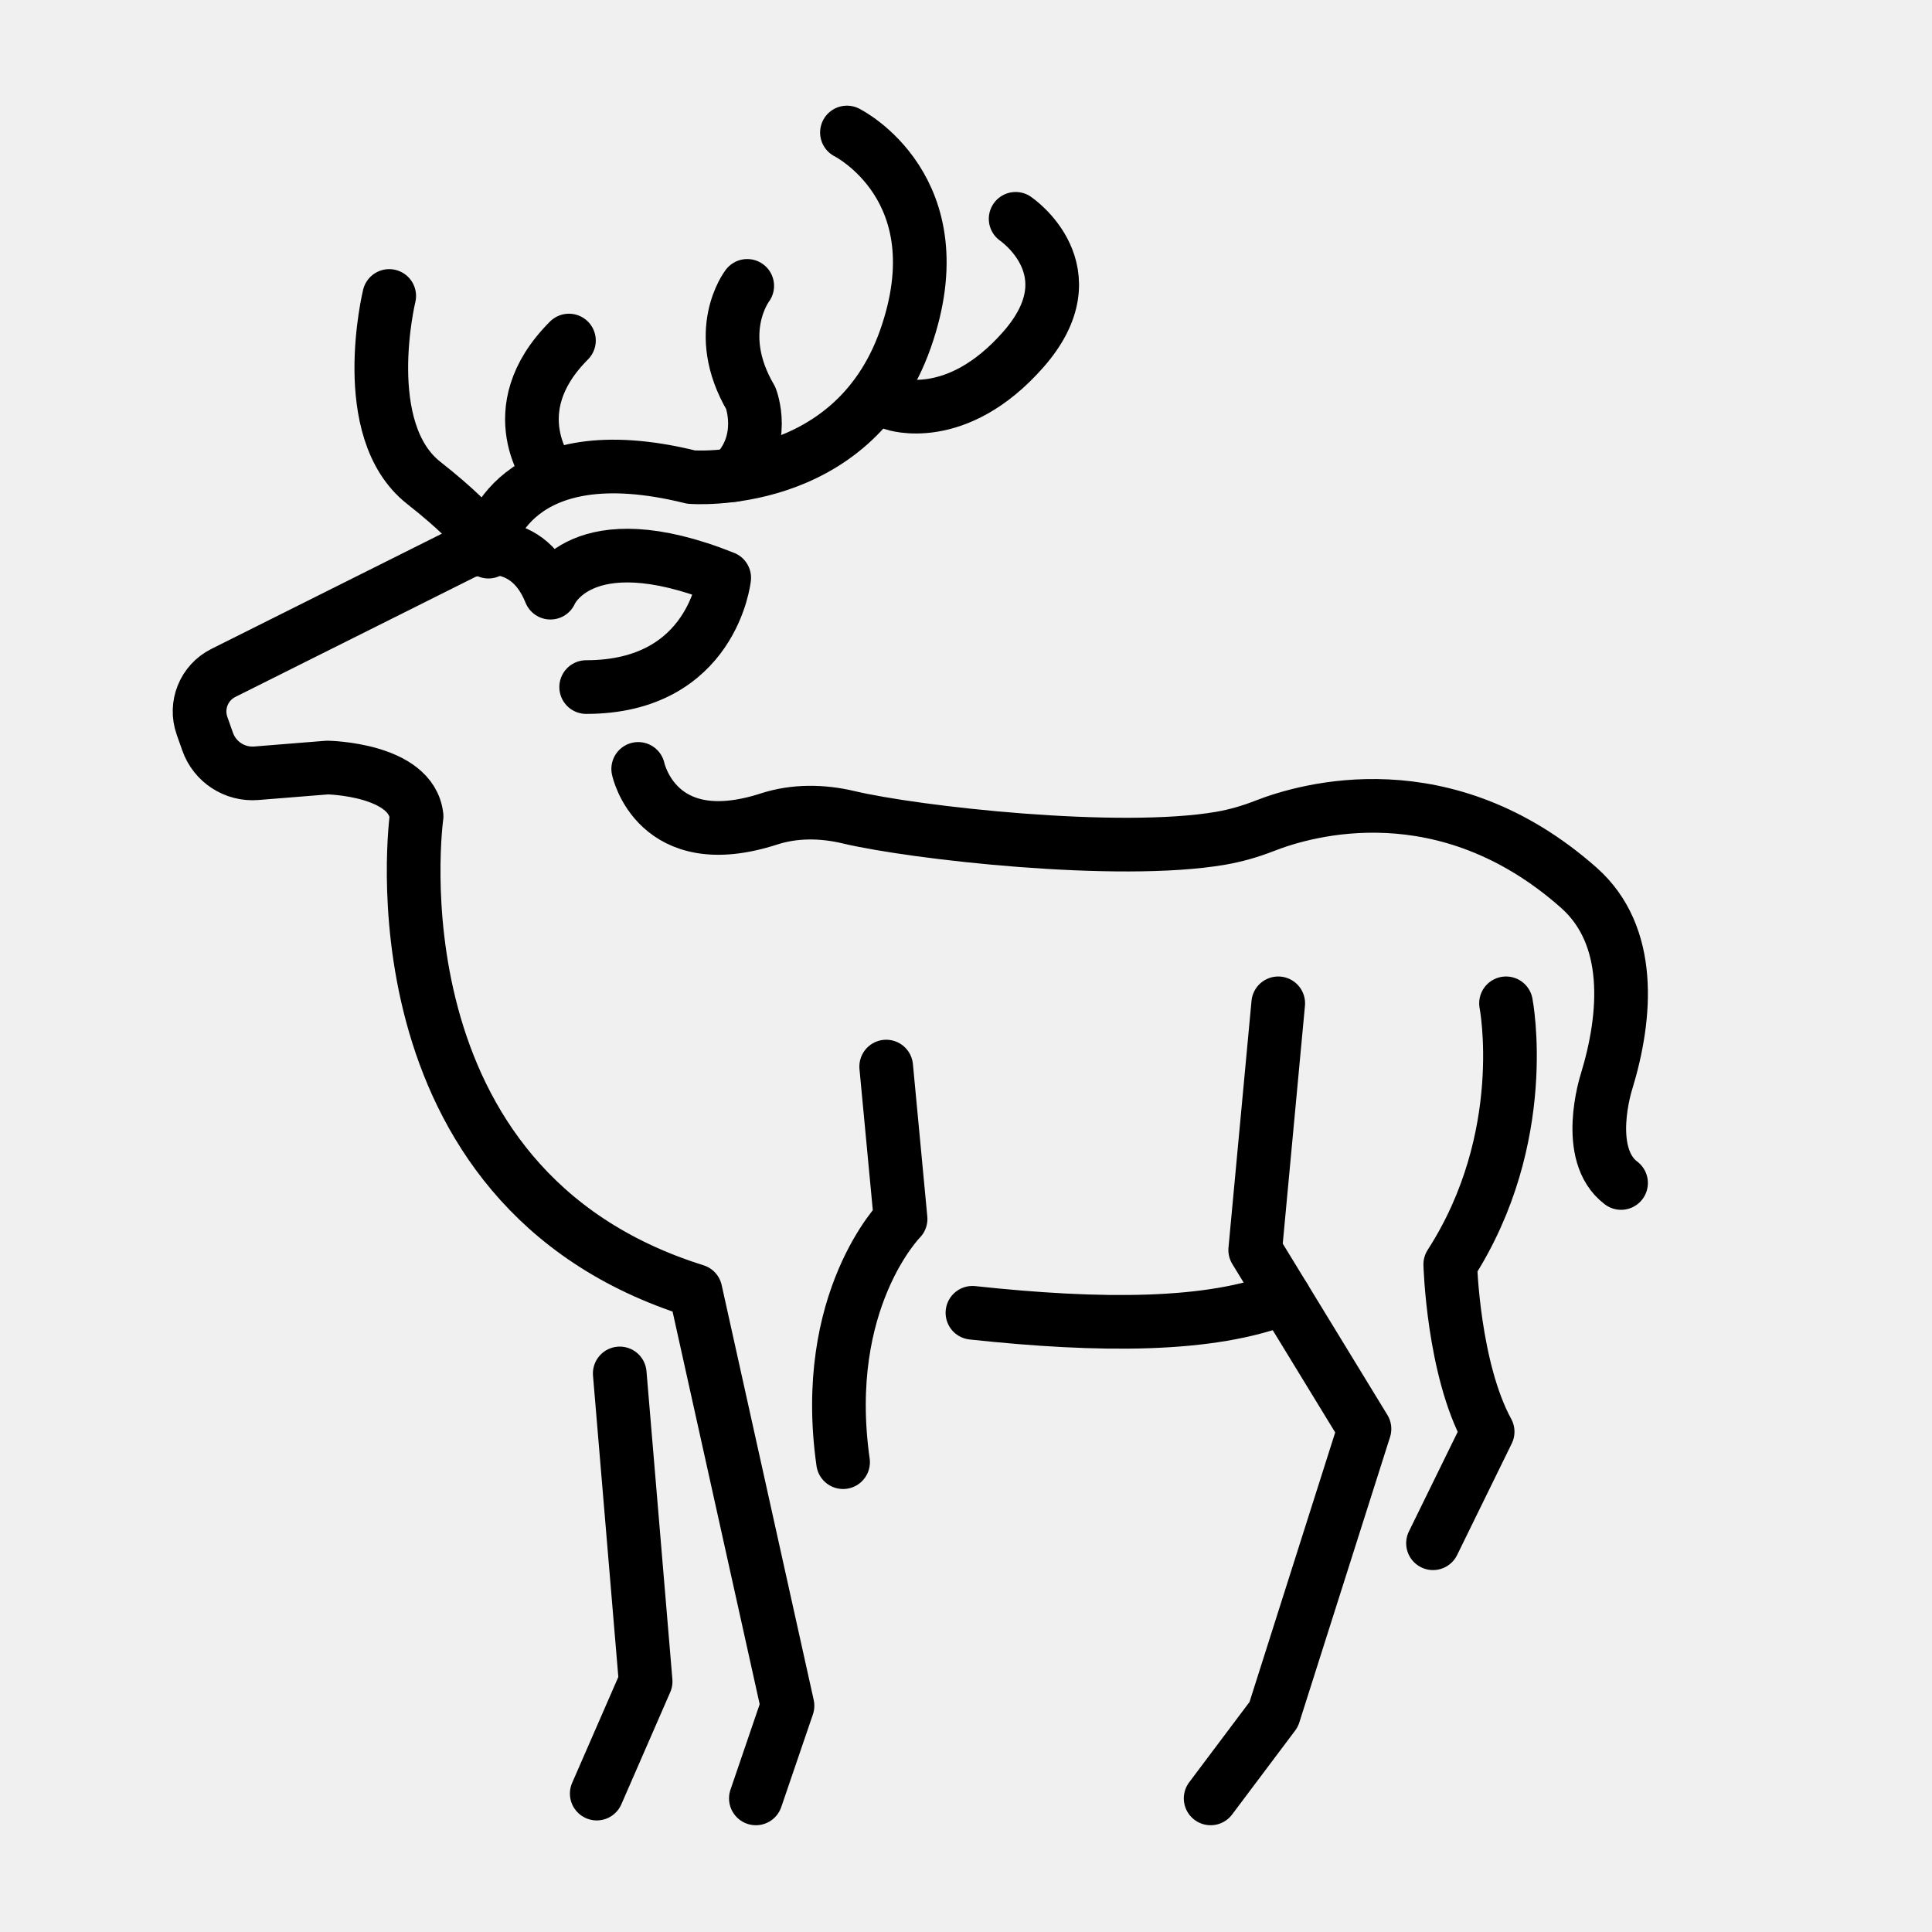
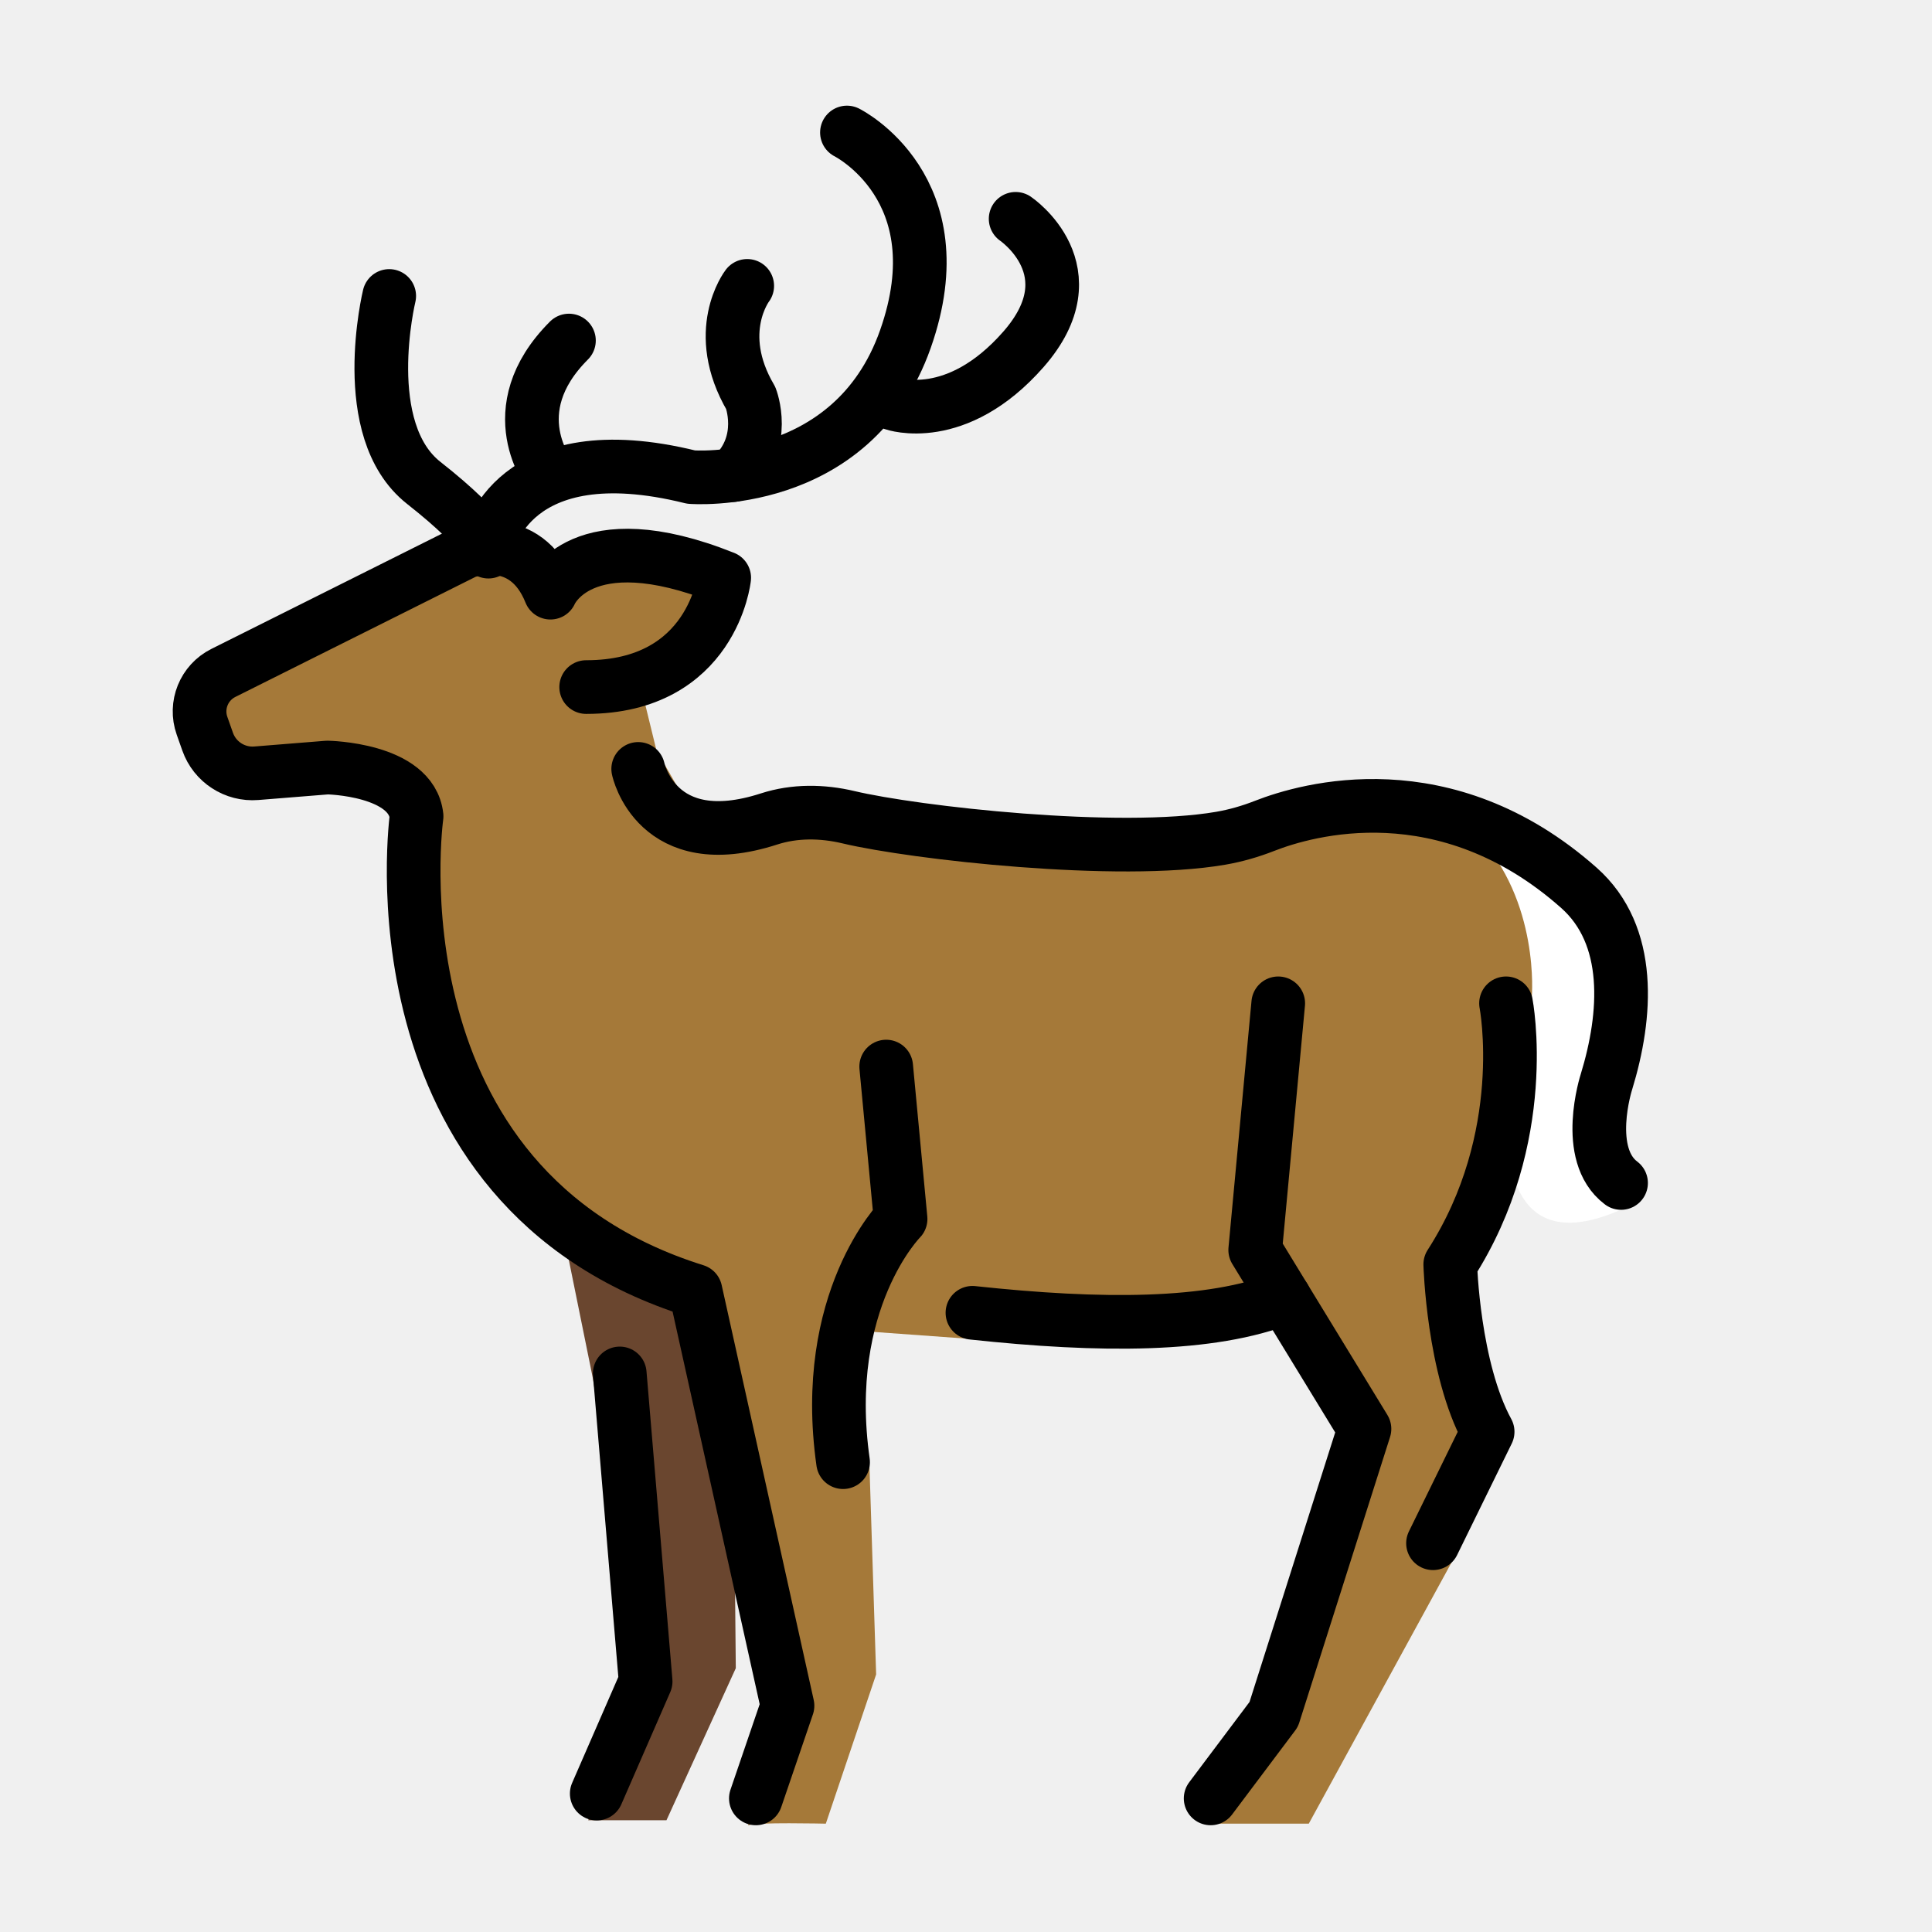
<svg xmlns="http://www.w3.org/2000/svg" id="emoji" viewBox="0 0 72 72">
+   <g id="color">
+     <path fill="#FFFFFF" stroke="none" d="M55.025,31.085l1.229,9.917c0,0-1,6.75,4.667,3.833l-1.667-3.167l1.083-4.583l-0.917-4.167 L55.025,31.085z" />
+     <path fill="#A57939" stroke="none" d="M17.713,20.398l-10.375,5.625l0.625,2.188c0,0,6.625,0.312,7.25,1.688s-2.375,13.812,10.875,18.438 l3.375,15.25c0,0-1.75,4.562-1.562,4.438s2.875-0.062,2.875-0.062l1.875-5.562l-0.25-7.812l-0.5-5l4.312,0.312 l7.25-1.062l4.312-0.188l2.75,4.375l-2.938,10.812l-2.688,4.125h3.875l5.5-10.062l1.25-3.75l-1.75-7.188l3.312-9.812 c0,0,0.312-3.562-2.062-6.062s-13.25,0.5-13.25,0.5L30.213,30.148l-4.312,0.312l-1.438-2.5l-0.688-2.812 c0,0,3-0.125,3.188-3.188c0,0-3.375-2.75-6.5-0.188C20.463,21.773,17.963,19.71,17.713,20.398z" />
+     <polygon fill="#6A462F" stroke="none" points="20.921,45.586 22.088,51.336 23.838,62.419 21.921,67.835 24.838,67.835 27.421,62.169 27.338,53.502 26.088,48.336" />
+   </g>
+   <g id="hair" />
+   <g id="skin" />
+   <g id="skin-shadow" />
  <g id="line">
    <path fill="none" stroke="#000000" stroke-linecap="round" stroke-linejoin="round" stroke-miterlimit="10" stroke-width="2" d="M28.169,67.021l1.179-3.453L25.918,48.107c-12.323-3.858-10.393-17.686-10.393-17.686 c-0.192-1.766-3.324-1.817-3.324-1.817l-2.65,0.213c-0.8,0.064-1.544-0.418-1.812-1.175l-0.21-0.595 c-0.27-0.763,0.071-1.607,0.795-1.969l9.021-4.51c0,0,2.217-0.856,3.168,1.519c0,0,1.118-2.697,6.476-0.554 c0,0-0.429,4.072-5.144,4.072" />
    <path fill="none" stroke="#000000" stroke-linecap="round" stroke-linejoin="round" stroke-miterlimit="10" stroke-width="2" d="M33.026,39.748l0.536,5.679c0,0-3.001,3.019-2.143,9.064" />
    <polyline fill="none" stroke="#000000" stroke-linecap="round" stroke-linejoin="round" stroke-miterlimit="10" stroke-width="2" points="23.096,51.184 24.061,62.663 22.239,66.842" />
    <path fill="none" stroke="#000000" stroke-linecap="round" stroke-linejoin="round" stroke-miterlimit="10" stroke-width="2" d="M23.784,28.655c0,0,0.671,3.227,4.877,1.865c0.955-0.309,1.984-0.296,2.961-0.064 c2.454,0.584,10.06,1.441,13.873,0.783c0.561-0.097,1.107-0.255,1.637-0.463c1.559-0.611,6.717-2.108,11.707,2.308 c2.003,1.773,1.788,4.751,1.03,7.228C59.858,40.346,59,43.023,60.412,44.086" />
    <polyline fill="none" stroke="#000000" stroke-linecap="round" stroke-linejoin="round" stroke-miterlimit="10" stroke-width="2" points="47.636,37.391 46.778,46.584 50.85,53.251 47.468,63.891 45.117,67.021" />
    <path fill="none" stroke="#000000" stroke-linecap="round" stroke-linejoin="round" stroke-miterlimit="10" stroke-width="2" d="M56.125,37.391c0,0,0.972,4.995-2.078,9.729c0,0,0.107,3.88,1.393,6.237l-2.036,4.155" />
    <path fill="none" stroke="#000000" stroke-linecap="round" stroke-linejoin="round" stroke-miterlimit="10" stroke-width="2" d="M18.203,20.245c0,0,0.857-4.126,7.555-2.465c0,0,6.001,0.482,7.984-5.144s-2.179-7.698-2.179-7.698" />
    <path fill="none" stroke="#000000" stroke-linecap="round" stroke-linejoin="round" stroke-miterlimit="10" stroke-width="2" d="M37.85,8.155c0,0,2.862,1.934,0.29,4.865c-2.501,2.851-4.849,2.023-4.849,2.023" />
    <path fill="none" stroke="#000000" stroke-linecap="round" stroke-linejoin="round" stroke-miterlimit="10" stroke-width="2" d="M14.505,11.03c0,0-1.215,4.996,1.286,6.965s2.411,2.563,2.411,2.563" />
    <path fill="none" stroke="#000000" stroke-linecap="round" stroke-linejoin="round" stroke-miterlimit="10" stroke-width="2" d="M27.847,10.654c0,0-1.316,1.711,0.131,4.18c0,0,0.638,1.617-0.657,2.871" />
    <path fill="none" stroke="#000000" stroke-linecap="round" stroke-linejoin="round" stroke-miterlimit="10" stroke-width="2" d="M20.506,17.706c0,0-1.929-2.39,0.697-5.015" />
    <path fill="none" stroke="#000000" stroke-linecap="round" stroke-linejoin="round" stroke-miterlimit="10" stroke-width="2" d="M36.24,48.924c4.753,0.511,8.886,0.529,11.624-0.562" />
  </g>
</svg>
